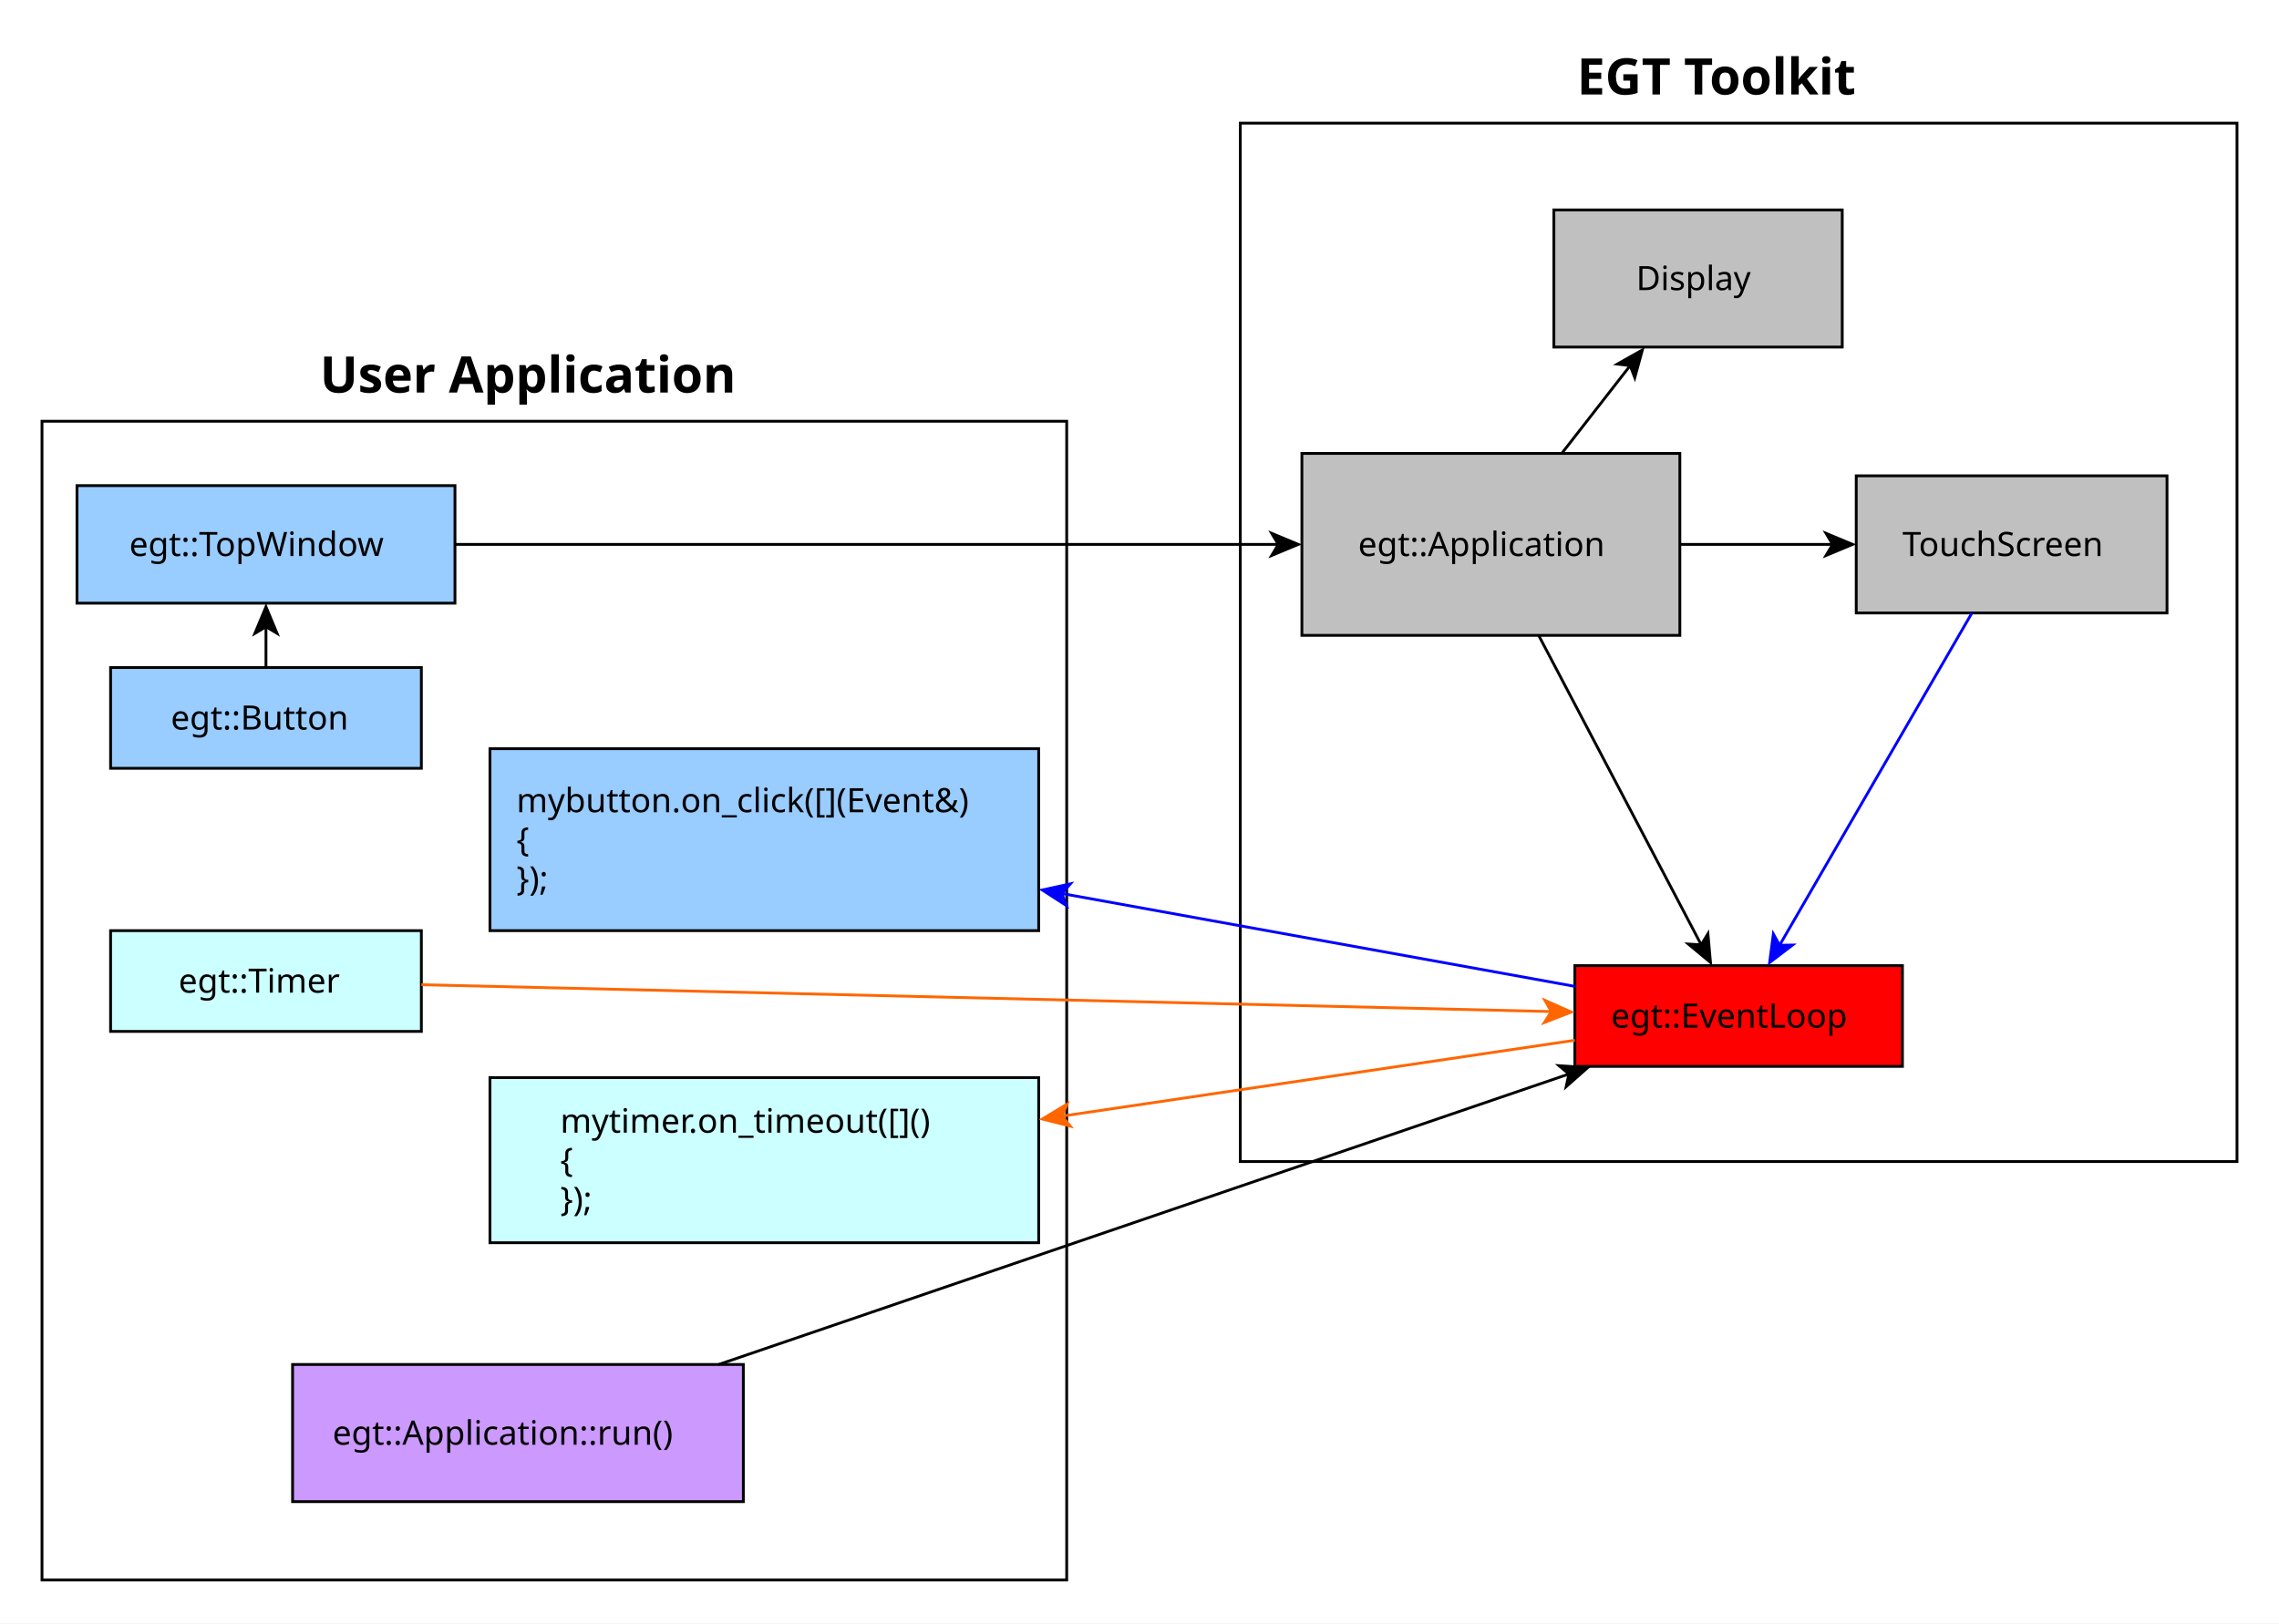
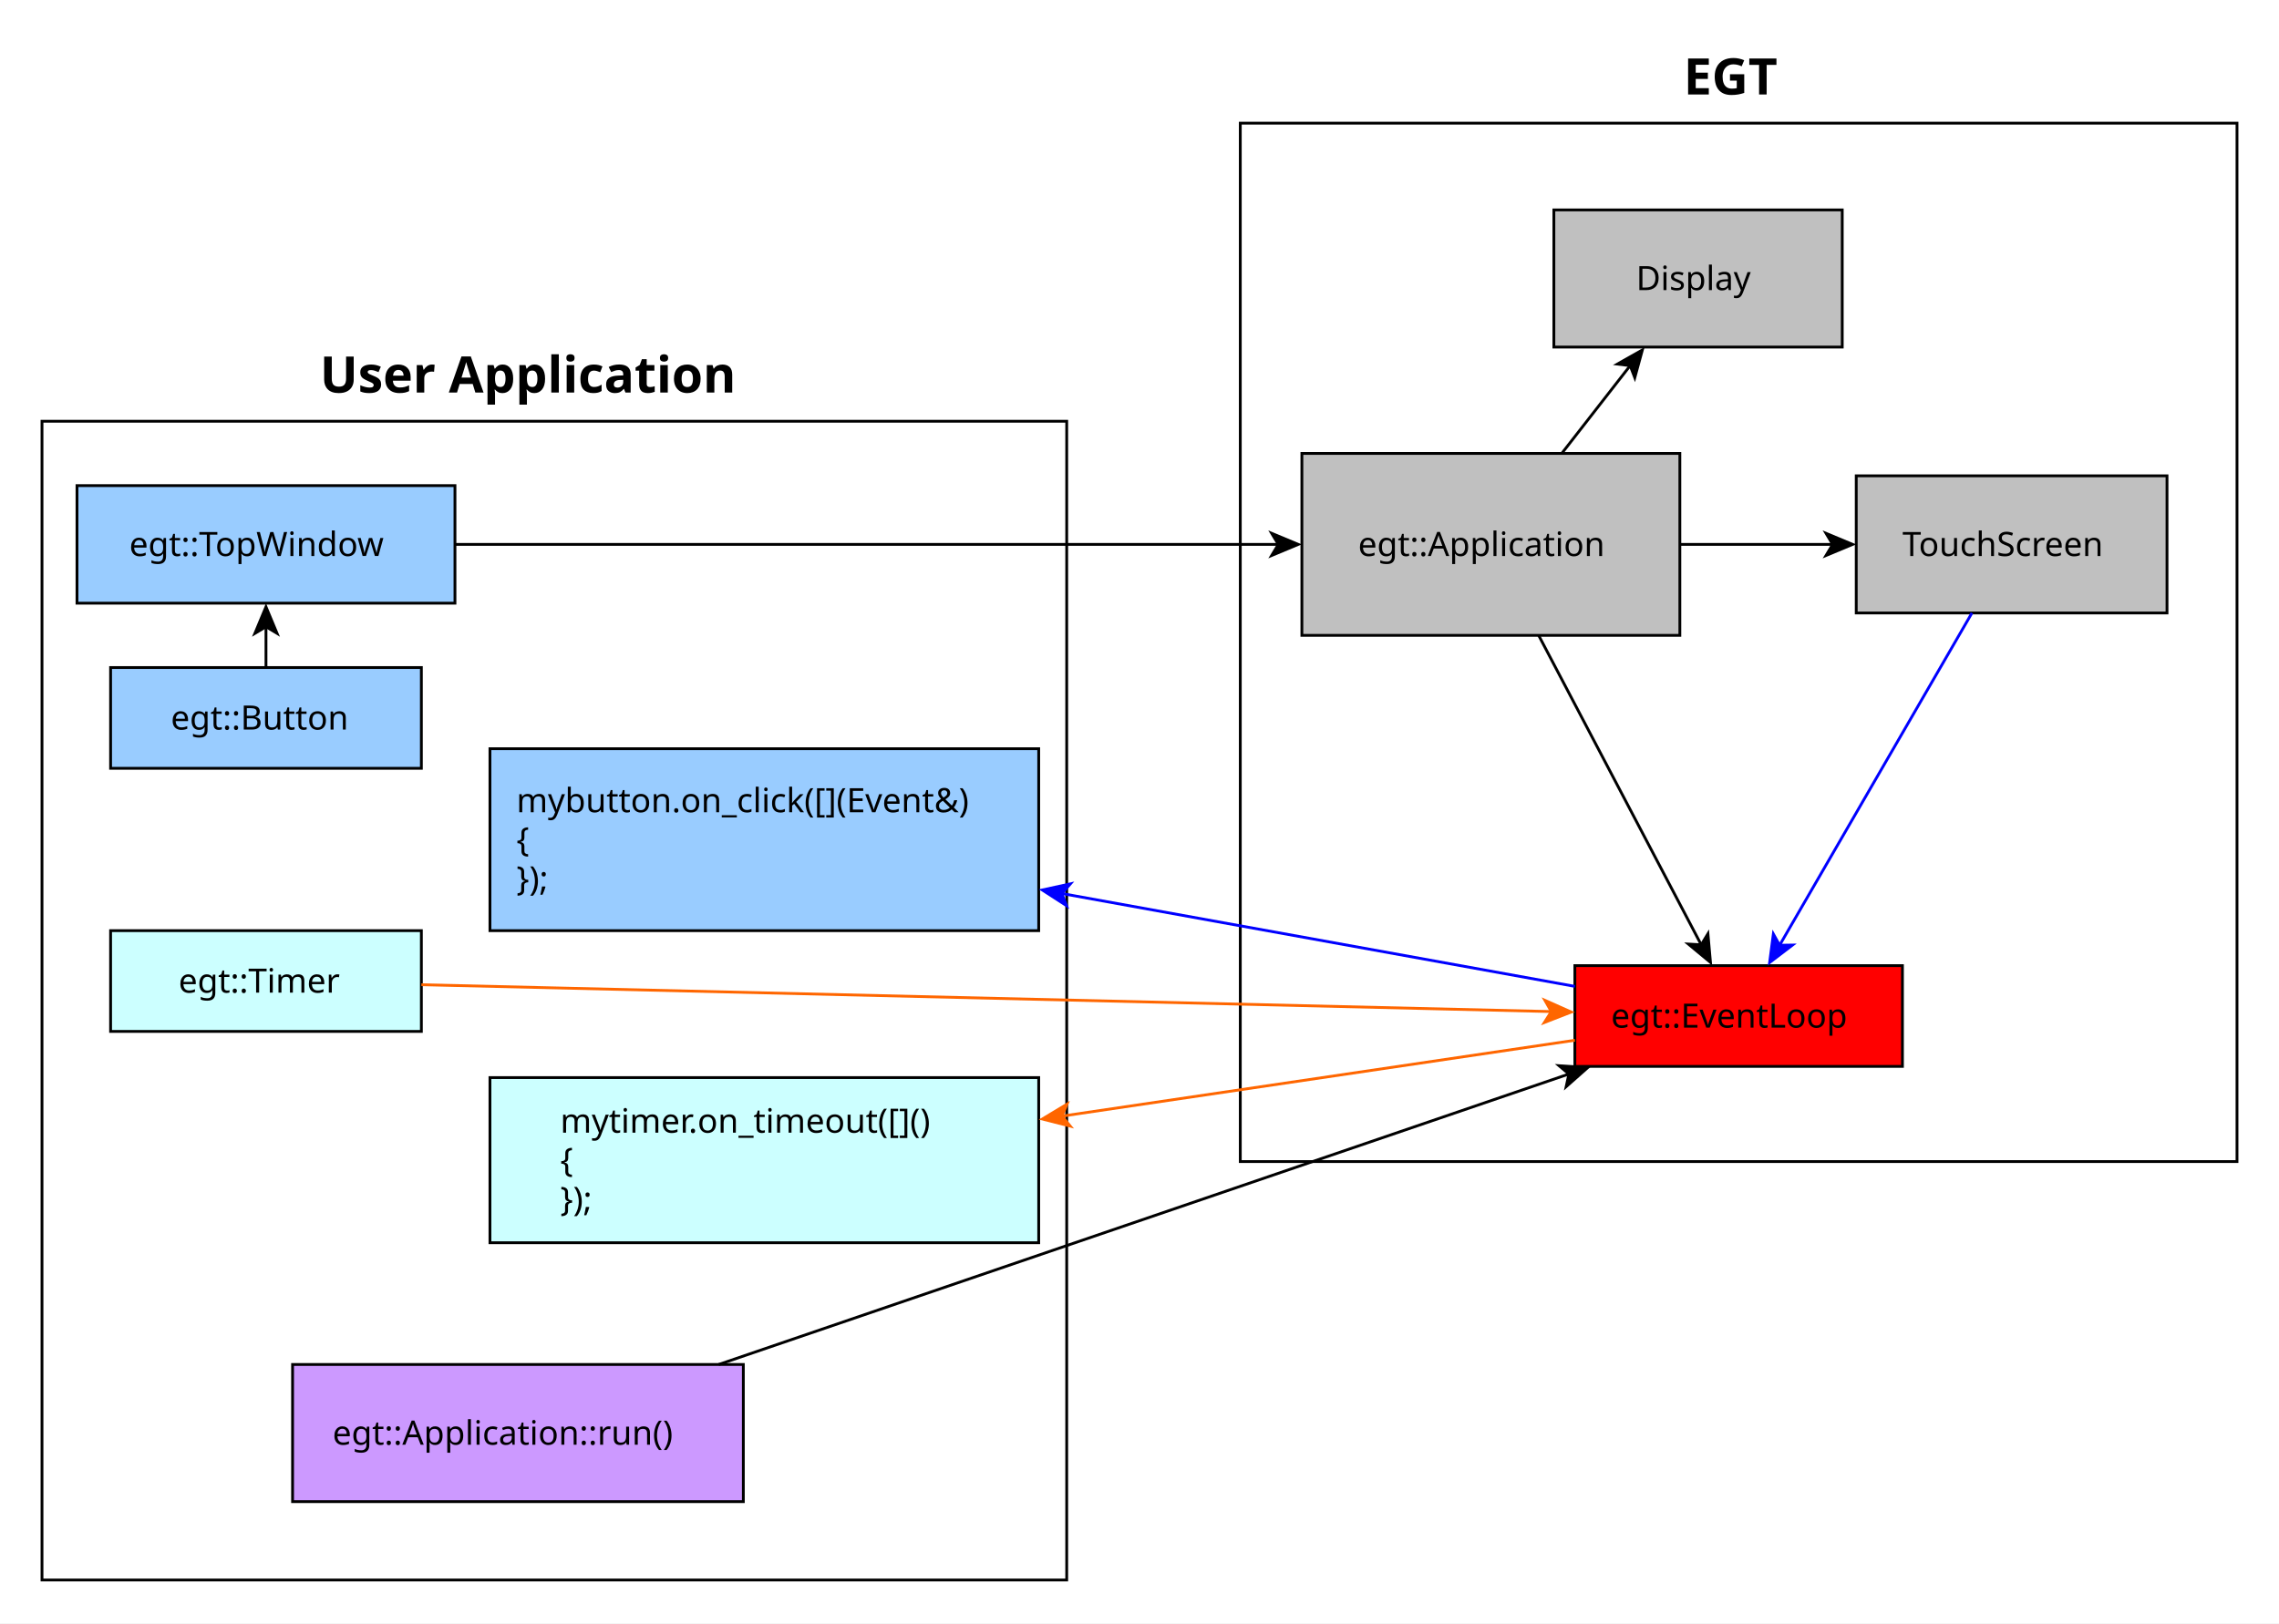
<svg xmlns="http://www.w3.org/2000/svg" fill-opacity="1" color-rendering="auto" color-interpolation="auto" text-rendering="auto" stroke="black" stroke-linecap="square" width="814" stroke-miterlimit="10" shape-rendering="auto" stroke-opacity="1" fill="black" stroke-dasharray="none" font-weight="normal" stroke-width="1" height="580" font-family="'Dialog'" font-style="normal" stroke-linejoin="miter" font-size="12px" stroke-dashoffset="0" image-rendering="auto">
  <defs id="genericDefs" />
  <g>
    <defs id="defs1">
      <clipPath clipPathUnits="userSpaceOnUse" id="clipPath1">
        <path d="M0 0 L814 0 L814 580 L0 580 L0 0 Z" />
      </clipPath>
      <clipPath clipPathUnits="userSpaceOnUse" id="clipPath2">
        <path d="M275 327 L1089 327 L1089 907 L275 907 L275 327 Z" />
      </clipPath>
    </defs>
    <g fill="white" text-rendering="geometricPrecision" shape-rendering="geometricPrecision" transform="translate(-275,-327)" stroke="white">
      <rect x="275" width="814" height="580" y="327" clip-path="url(#clipPath2)" stroke="none" />
    </g>
    <g text-rendering="geometricPrecision" stroke-miterlimit="1.45" shape-rendering="geometricPrecision" transform="matrix(1,0,0,1,-275,-327)" stroke-linecap="butt">
      <rect fill="none" x="290" width="366" height="414" y="477.5" clip-path="url(#clipPath2)" />
      <text x="389.253" font-size="18px" y="467.255" clip-path="url(#clipPath2)" font-family="sans-serif" stroke="none" font-weight="bold" xml:space="preserve">User Application</text>
      <rect fill="none" x="718" width="356" height="371" y="371" clip-path="url(#clipPath2)" />
-       <text x="838.23" font-size="18px" y="360.755" clip-path="url(#clipPath2)" font-family="sans-serif" stroke="none" font-weight="bold" xml:space="preserve">EGT Toolkit</text>
+       <text x="876.326" font-size="18px" y="360.755" clip-path="url(#clipPath2)" font-family="sans-serif" stroke="none" font-weight="bold" xml:space="preserve">EGT</text>
    </g>
    <g fill="silver" text-rendering="geometricPrecision" shape-rendering="geometricPrecision" transform="matrix(1,0,0,1,-275,-327)" stroke="silver">
      <rect x="740" width="135" height="65" y="489" clip-path="url(#clipPath2)" stroke="none" />
    </g>
    <g text-rendering="geometricPrecision" stroke-miterlimit="1.45" shape-rendering="geometricPrecision" transform="matrix(1,0,0,1,-275,-327)" stroke-linecap="butt">
      <rect fill="none" x="740" width="135" height="65" y="489" clip-path="url(#clipPath2)" />
      <text x="760.08" xml:space="preserve" y="525.654" clip-path="url(#clipPath2)" font-family="sans-serif" stroke="none">egt::Application</text>
    </g>
    <g fill="silver" text-rendering="geometricPrecision" shape-rendering="geometricPrecision" transform="matrix(1,0,0,1,-275,-327)" stroke="silver">
      <rect x="830" width="103" height="49" y="402" clip-path="url(#clipPath2)" stroke="none" />
    </g>
    <g text-rendering="geometricPrecision" stroke-miterlimit="1.45" shape-rendering="geometricPrecision" transform="matrix(1,0,0,1,-275,-327)" stroke-linecap="butt">
      <rect fill="none" x="830" width="103" height="49" y="402" clip-path="url(#clipPath2)" />
      <text x="859.384" xml:space="preserve" y="430.654" clip-path="url(#clipPath2)" font-family="sans-serif" stroke="none">Display</text>
    </g>
    <g fill="silver" text-rendering="geometricPrecision" shape-rendering="geometricPrecision" transform="matrix(1,0,0,1,-275,-327)" stroke="silver">
      <rect x="938" width="111" height="49" y="497" clip-path="url(#clipPath2)" stroke="none" />
    </g>
    <g text-rendering="geometricPrecision" stroke-miterlimit="1.45" shape-rendering="geometricPrecision" transform="matrix(1,0,0,1,-275,-327)" stroke-linecap="butt">
      <rect fill="none" x="938" width="111" height="49" y="497" clip-path="url(#clipPath2)" />
      <text x="954.5" xml:space="preserve" y="525.654" clip-path="url(#clipPath2)" font-family="sans-serif" stroke="none">TouchScreen</text>
    </g>
    <g fill="red" text-rendering="geometricPrecision" shape-rendering="geometricPrecision" transform="matrix(1,0,0,1,-275,-327)" stroke="red">
      <rect x="837.5" width="117" height="36" y="672" clip-path="url(#clipPath2)" stroke="none" />
    </g>
    <g text-rendering="geometricPrecision" stroke-miterlimit="1.45" shape-rendering="geometricPrecision" transform="matrix(1,0,0,1,-275,-327)" stroke-linecap="butt">
      <rect fill="none" x="837.5" width="117" height="36" y="672" clip-path="url(#clipPath2)" />
      <text x="850.423" xml:space="preserve" y="694.154" clip-path="url(#clipPath2)" font-family="sans-serif" stroke="none">egt::EventLoop</text>
    </g>
    <g fill="rgb(153,204,255)" text-rendering="geometricPrecision" shape-rendering="geometricPrecision" transform="matrix(1,0,0,1,-275,-327)" stroke="rgb(153,204,255)">
      <rect x="302.5" width="135" height="42" y="500.5" clip-path="url(#clipPath2)" stroke="none" />
    </g>
    <g text-rendering="geometricPrecision" stroke-miterlimit="1.45" shape-rendering="geometricPrecision" transform="matrix(1,0,0,1,-275,-327)" stroke-linecap="butt">
      <rect fill="none" x="302.5" width="135" height="42" y="500.5" clip-path="url(#clipPath2)" />
      <text x="321.171" xml:space="preserve" y="525.654" clip-path="url(#clipPath2)" font-family="sans-serif" stroke="none">egt::TopWindow</text>
    </g>
    <g fill="rgb(153,204,255)" text-rendering="geometricPrecision" shape-rendering="geometricPrecision" transform="matrix(1,0,0,1,-275,-327)" stroke="rgb(153,204,255)">
      <rect x="314.5" width="111" height="36" y="565.5" clip-path="url(#clipPath2)" stroke="none" />
    </g>
    <g text-rendering="geometricPrecision" stroke-miterlimit="1.45" shape-rendering="geometricPrecision" transform="matrix(1,0,0,1,-275,-327)" stroke-linecap="butt">
      <rect fill="none" x="314.5" width="111" height="36" y="565.5" clip-path="url(#clipPath2)" />
      <text x="336.007" xml:space="preserve" y="587.654" clip-path="url(#clipPath2)" font-family="sans-serif" stroke="none">egt::Button</text>
    </g>
    <g fill="rgb(153,204,255)" text-rendering="geometricPrecision" shape-rendering="geometricPrecision" transform="matrix(1,0,0,1,-275,-327)" stroke="rgb(153,204,255)">
      <rect x="450" width="196" height="65" y="594.5" clip-path="url(#clipPath2)" stroke="none" />
    </g>
    <g text-rendering="geometricPrecision" stroke-miterlimit="1.45" shape-rendering="geometricPrecision" transform="matrix(1,0,0,1,-275,-327)" stroke-linecap="butt">
      <rect fill="none" x="450" width="196" height="65" y="594.5" clip-path="url(#clipPath2)" />
      <text x="459.456" xml:space="preserve" y="617.186" clip-path="url(#clipPath2)" font-family="sans-serif" stroke="none">mybutton.on_click([](Event&amp;)</text>
      <text x="459.456" xml:space="preserve" y="631.154" clip-path="url(#clipPath2)" font-family="sans-serif" stroke="none">{</text>
      <text x="459.456" xml:space="preserve" y="645.123" clip-path="url(#clipPath2)" font-family="sans-serif" stroke="none">});</text>
    </g>
    <g fill="rgb(204,153,255)" text-rendering="geometricPrecision" shape-rendering="geometricPrecision" transform="matrix(1,0,0,1,-275,-327)" stroke="rgb(204,153,255)">
      <rect x="379.5" width="161" height="49" y="814.5" clip-path="url(#clipPath2)" stroke="none" />
    </g>
    <g text-rendering="geometricPrecision" stroke-miterlimit="1.45" shape-rendering="geometricPrecision" transform="matrix(1,0,0,1,-275,-327)" stroke-linecap="butt">
      <rect fill="none" x="379.5" width="161" height="49" y="814.5" clip-path="url(#clipPath2)" />
      <text x="393.783" xml:space="preserve" y="843.154" clip-path="url(#clipPath2)" font-family="sans-serif" stroke="none">egt::Application::run()</text>
    </g>
    <g fill="rgb(204,255,255)" text-rendering="geometricPrecision" shape-rendering="geometricPrecision" transform="matrix(1,0,0,1,-275,-327)" stroke="rgb(204,255,255)">
      <rect x="314.5" width="111" height="36" y="659.5" clip-path="url(#clipPath2)" stroke="none" />
    </g>
    <g text-rendering="geometricPrecision" stroke-miterlimit="1.45" shape-rendering="geometricPrecision" transform="matrix(1,0,0,1,-275,-327)" stroke-linecap="butt">
      <rect fill="none" x="314.5" width="111" height="36" y="659.5" clip-path="url(#clipPath2)" />
      <text x="338.769" xml:space="preserve" y="681.654" clip-path="url(#clipPath2)" font-family="sans-serif" stroke="none">egt::Timer</text>
    </g>
    <g fill="rgb(204,255,255)" text-rendering="geometricPrecision" shape-rendering="geometricPrecision" transform="matrix(1,0,0,1,-275,-327)" stroke="rgb(204,255,255)">
      <rect x="450" width="196" height="59" y="712" clip-path="url(#clipPath2)" stroke="none" />
    </g>
    <g text-rendering="geometricPrecision" stroke-miterlimit="1.45" shape-rendering="geometricPrecision" transform="matrix(1,0,0,1,-275,-327)" stroke-linecap="butt">
      <rect fill="none" x="450" width="196" height="59" y="712" clip-path="url(#clipPath2)" />
      <text x="475.115" xml:space="preserve" y="731.686" clip-path="url(#clipPath2)" font-family="sans-serif" stroke="none">mytimer.on_timeout([]()</text>
      <text x="475.115" xml:space="preserve" y="745.654" clip-path="url(#clipPath2)" font-family="sans-serif" stroke="none">{</text>
      <text x="475.115" xml:space="preserve" y="759.623" clip-path="url(#clipPath2)" font-family="sans-serif" stroke="none">});</text>
      <path fill="none" d="M832.816 489 L857.5 457.311" clip-path="url(#clipPath2)" />
      <path d="M862.416 451 L851.097 457.394 L856.885 458.1 L858.986 463.539 Z" clip-path="url(#clipPath2)" stroke="none" />
      <path fill="none" d="M875 521.5 L930 521.5" clip-path="url(#clipPath2)" />
      <path d="M938 521.5 L926 516.5 L929 521.5 L926 526.5 Z" clip-path="url(#clipPath2)" stroke="none" />
      <path fill="none" d="M824.57 554 L882.826 664.918" clip-path="url(#clipPath2)" />
      <path d="M886.546 672 L885.393 659.051 L882.361 664.032 L876.54 663.701 Z" clip-path="url(#clipPath2)" stroke="none" />
      <path fill="none" d="M979.323 546 L910.422 665.076" clip-path="url(#clipPath2)" stroke="blue" />
      <path fill="blue" d="M906.415 672 L916.753 664.118 L910.923 664.21 L908.098 659.109 Z" clip-path="url(#clipPath2)" stroke="none" />
      <path fill="none" d="M437.5 521.5 L732 521.5" clip-path="url(#clipPath2)" />
      <path d="M740 521.5 L728 516.5 L731 521.5 L728 526.5 Z" clip-path="url(#clipPath2)" stroke="none" />
      <path fill="none" d="M370 565.5 L370 550.5" clip-path="url(#clipPath2)" />
      <path d="M370 542.5 L365 554.5 L370 551.5 L375 554.5 Z" clip-path="url(#clipPath2)" stroke="none" />
      <path fill="none" d="M837.5 679.409 L653.872 646.167" clip-path="url(#clipPath2)" stroke="blue" />
      <path fill="blue" d="M646 644.741 L656.917 651.799 L654.856 646.345 L658.699 641.959 Z" clip-path="url(#clipPath2)" stroke="none" />
      <path fill="none" d="M531.691 814.5 L835.759 710.587" clip-path="url(#clipPath2)" />
      <path d="M843.329 708 L830.357 707.149 L834.812 710.91 L833.591 716.612 Z" clip-path="url(#clipPath2)" stroke="none" />
      <path fill="none" d="M425.5 678.819 L829.502 688.42" clip-path="url(#clipPath2)" stroke="rgb(255,102,0)" />
      <path fill="rgb(255,102,0)" d="M837.5 688.61 L825.622 683.326 L828.503 688.396 L825.385 693.323 Z" clip-path="url(#clipPath2)" stroke="none" />
      <path fill="none" d="M837.5 698.657 L653.914 725.826" clip-path="url(#clipPath2)" stroke="rgb(255,102,0)" />
      <path fill="rgb(255,102,0)" d="M646 726.997 L658.603 730.187 L654.903 725.68 L657.139 720.294 Z" clip-path="url(#clipPath2)" stroke="none" />
    </g>
  </g>
</svg>
